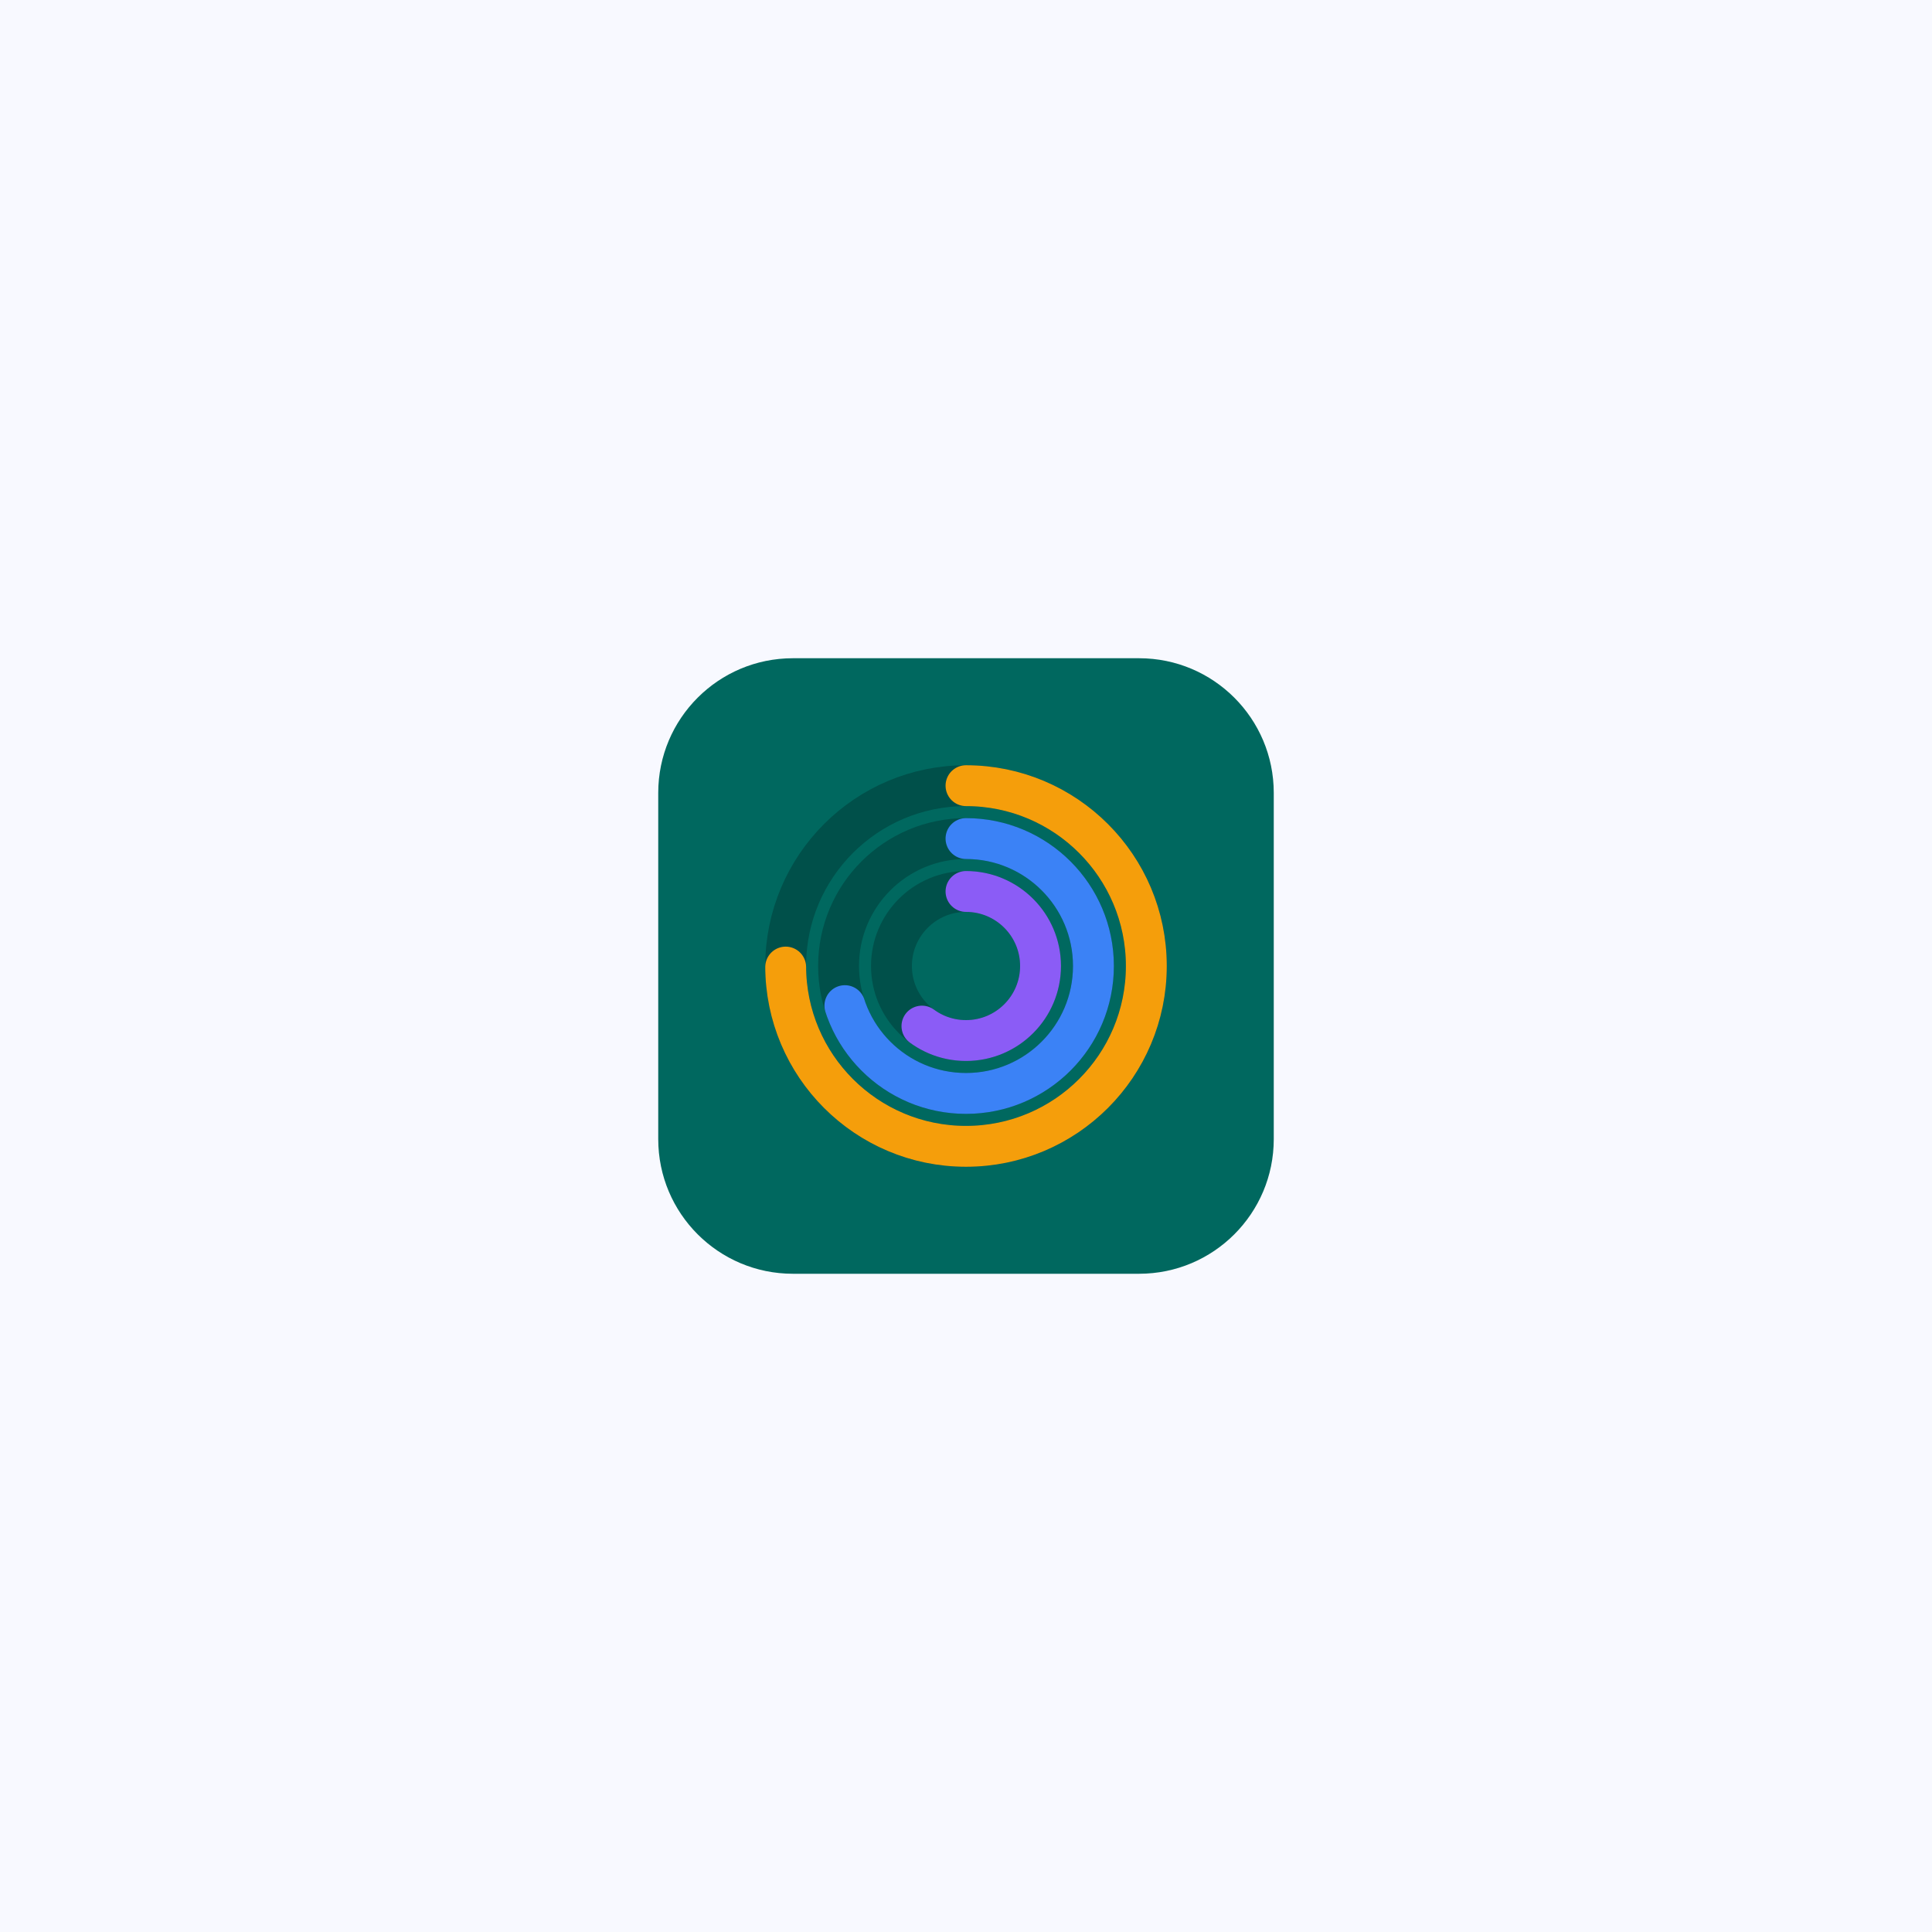
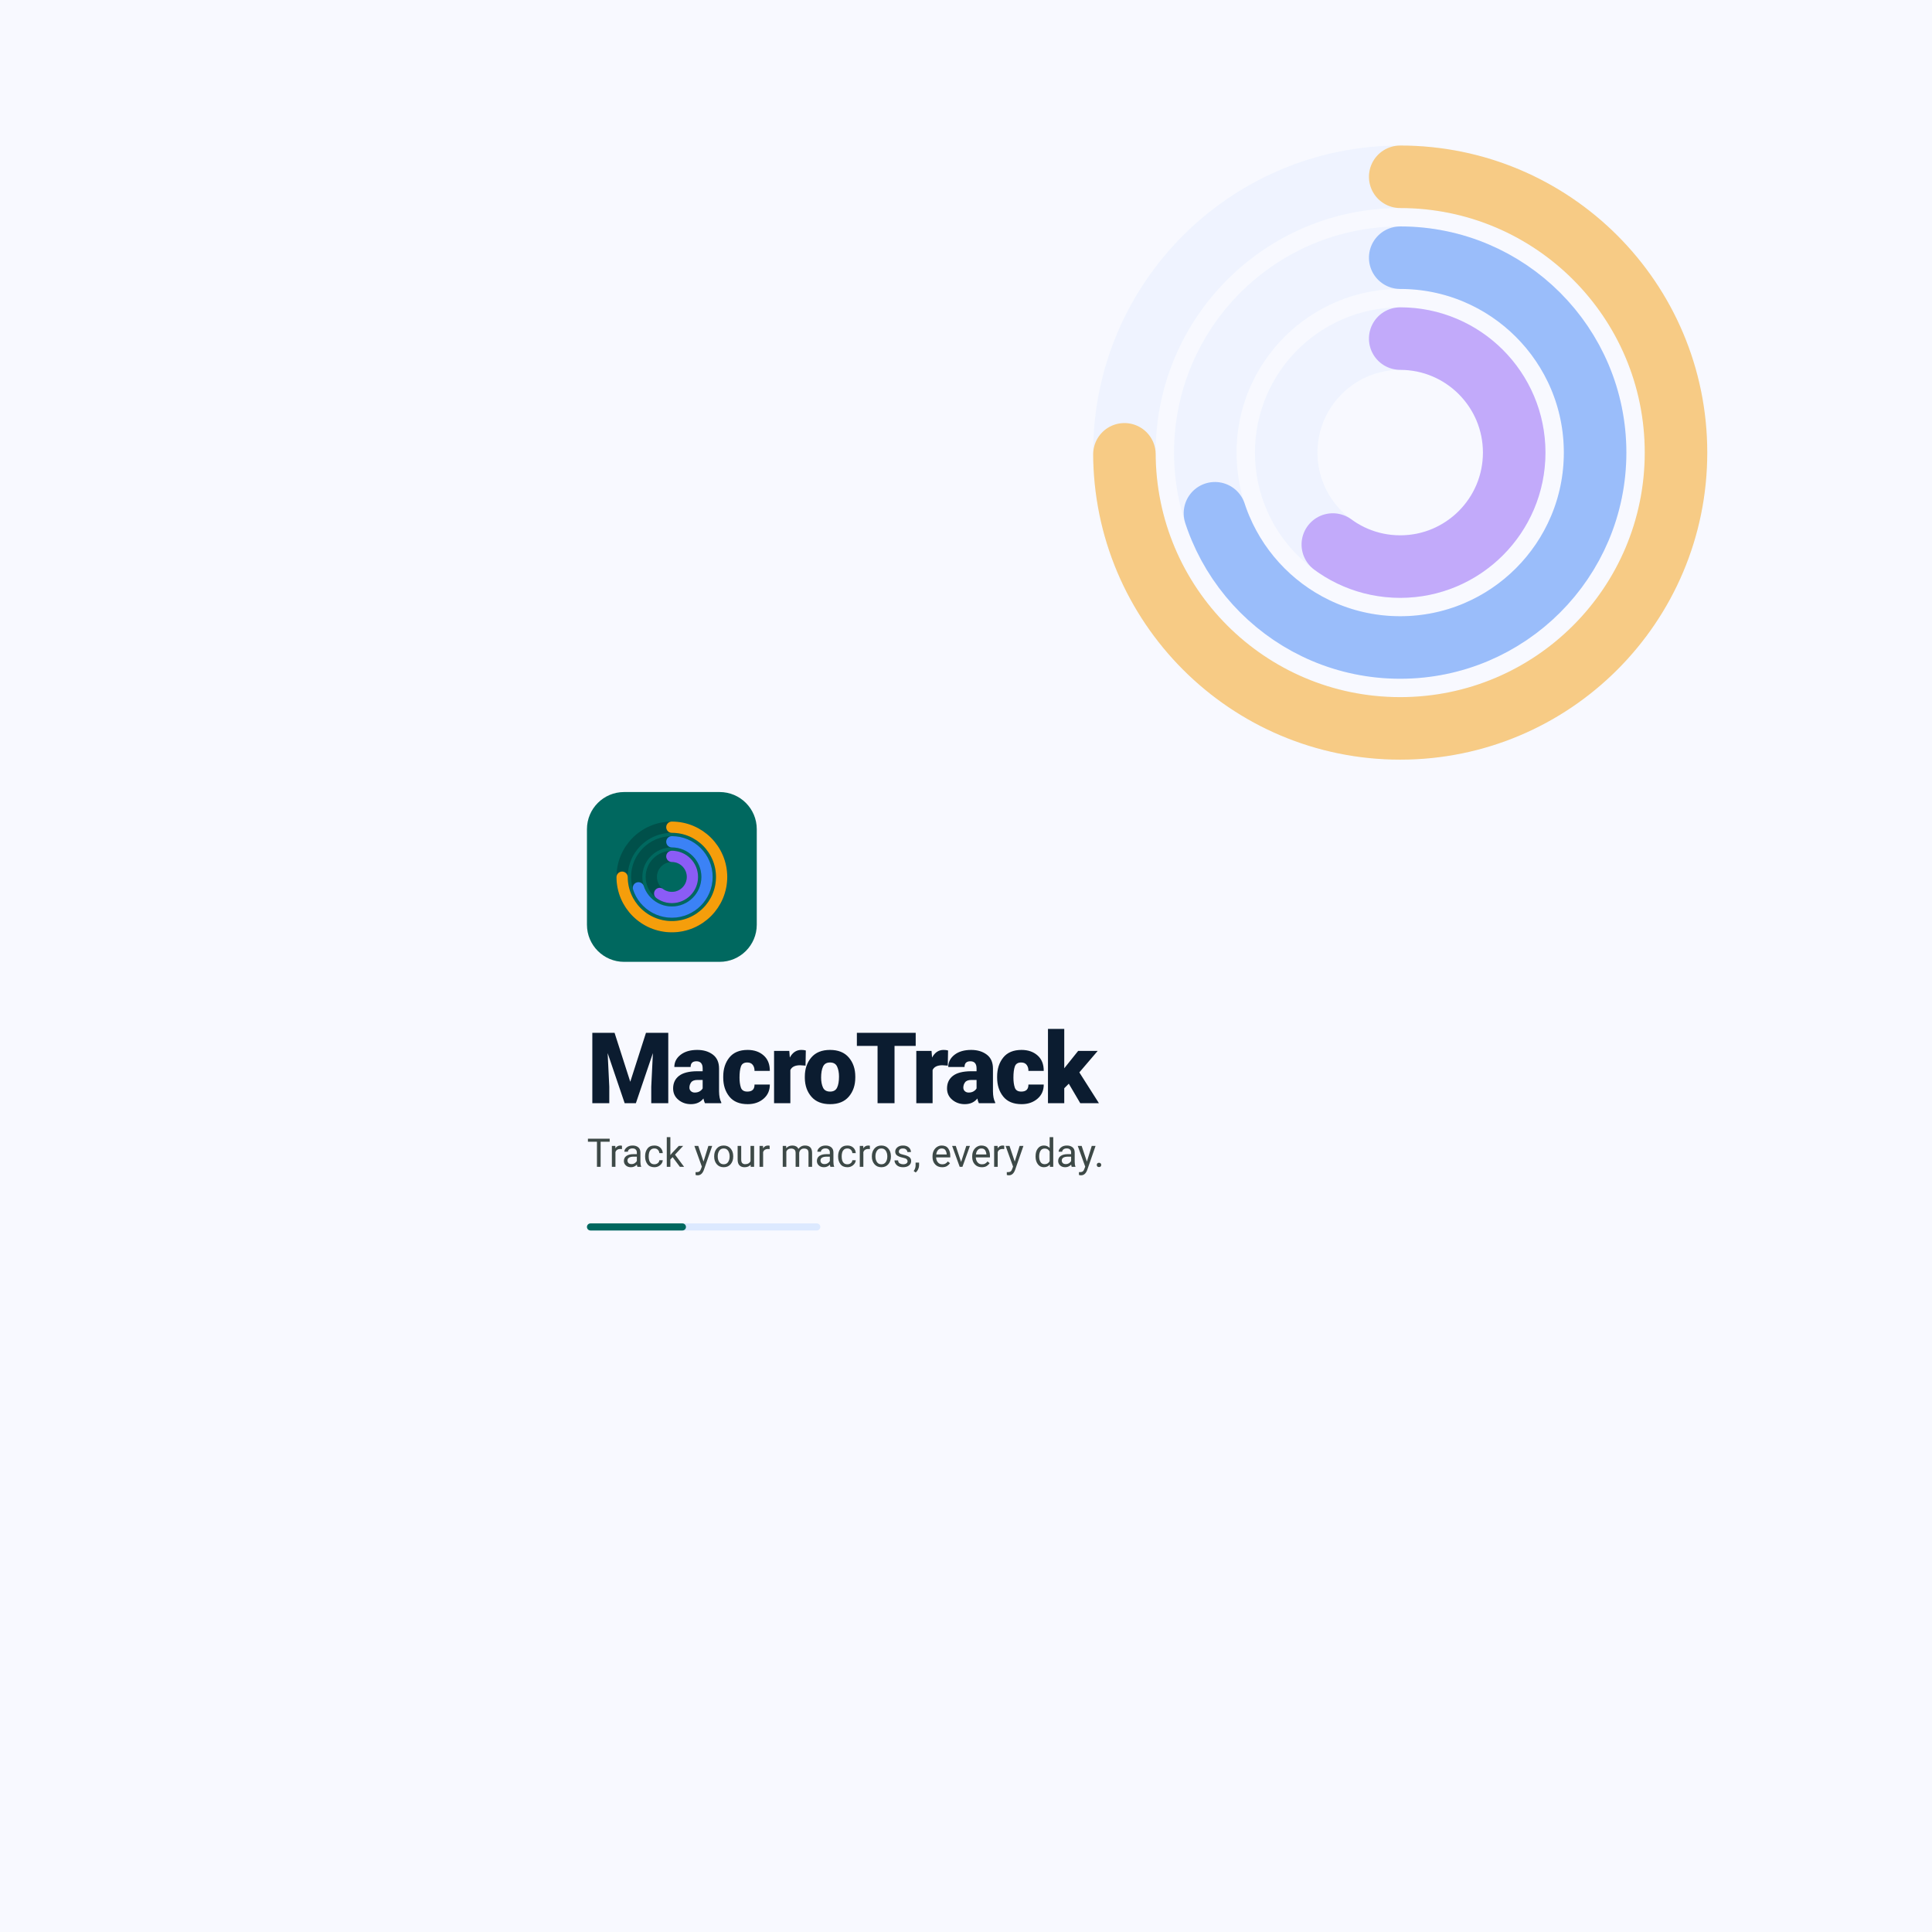
<svg xmlns="http://www.w3.org/2000/svg" width="2732" height="2732" viewBox="0 0 2732 2732" fill="none">
  <rect width="2732" height="2732" fill="#f8f9ff" />
-   <g transform="translate(1366 1366) scale(1.7) translate(-256 -256)">
+   <g transform="translate(1980 640) scale(2.6) translate(-256 -256)" opacity="0.5">
+     <g fill="none" stroke-linecap="round" transform="rotate(-90 256 256)">
+       <circle cx="256" cy="256" r="150" stroke="#e5eeff" stroke-width="34" />
+       <circle cx="256" cy="256" r="150" stroke="#F59E0B" stroke-width="34" stroke-dasharray="942" stroke-dashoffset="236" />
+       <circle cx="256" cy="256" r="106" stroke="#e5eeff" stroke-width="34" />
+       <circle cx="256" cy="256" r="106" stroke="#3B82F6" stroke-width="34" stroke-dasharray="666" stroke-dashoffset="200" />
+       <circle cx="256" cy="256" r="62" stroke="#e5eeff" stroke-width="34" />
+       <circle cx="256" cy="256" r="62" stroke="#8B5CF6" stroke-width="34" stroke-dasharray="390" stroke-dashoffset="156" />
+     </g>
+   </g>
+   <g transform="translate(830 1120) scale(0.469)">
    <rect width="512" height="512" rx="112" fill="#00685f" />
    <g fill="none" stroke-linecap="round" transform="rotate(-90 256 256)">
      <circle cx="256" cy="256" r="150" stroke="#00504a" stroke-width="34" />
      <circle cx="256" cy="256" r="150" stroke="#F59E0B" stroke-width="34" stroke-dasharray="942" stroke-dashoffset="236" />
      <circle cx="256" cy="256" r="106" stroke="#00504a" stroke-width="34" />
      <circle cx="256" cy="256" r="106" stroke="#3B82F6" stroke-width="34" stroke-dasharray="666" stroke-dashoffset="200" />
      <circle cx="256" cy="256" r="62" stroke="#00504a" stroke-width="34" />
      <circle cx="256" cy="256" r="62" stroke="#8B5CF6" stroke-width="34" stroke-dasharray="390" stroke-dashoffset="156" />
    </g>
  </g>
+   <text x="830" y="1560" font-family="Manrope, -apple-system, Roboto, 'Helvetica Neue', sans-serif" font-size="140" font-weight="800" letter-spacing="-4" fill="#0b1c30">MacroTrack</text>
+   <text x="830" y="1650" font-family="Manrope, -apple-system, Roboto, 'Helvetica Neue', sans-serif" font-size="56" font-weight="400" fill="#3d4947">Track your macros, every day.</text>
+   <rect x="830" y="1730" width="330" height="10" rx="5" fill="#dce9ff" />
+   <rect x="830" y="1730" width="140" height="10" rx="5" fill="#00685f" />
</svg>
